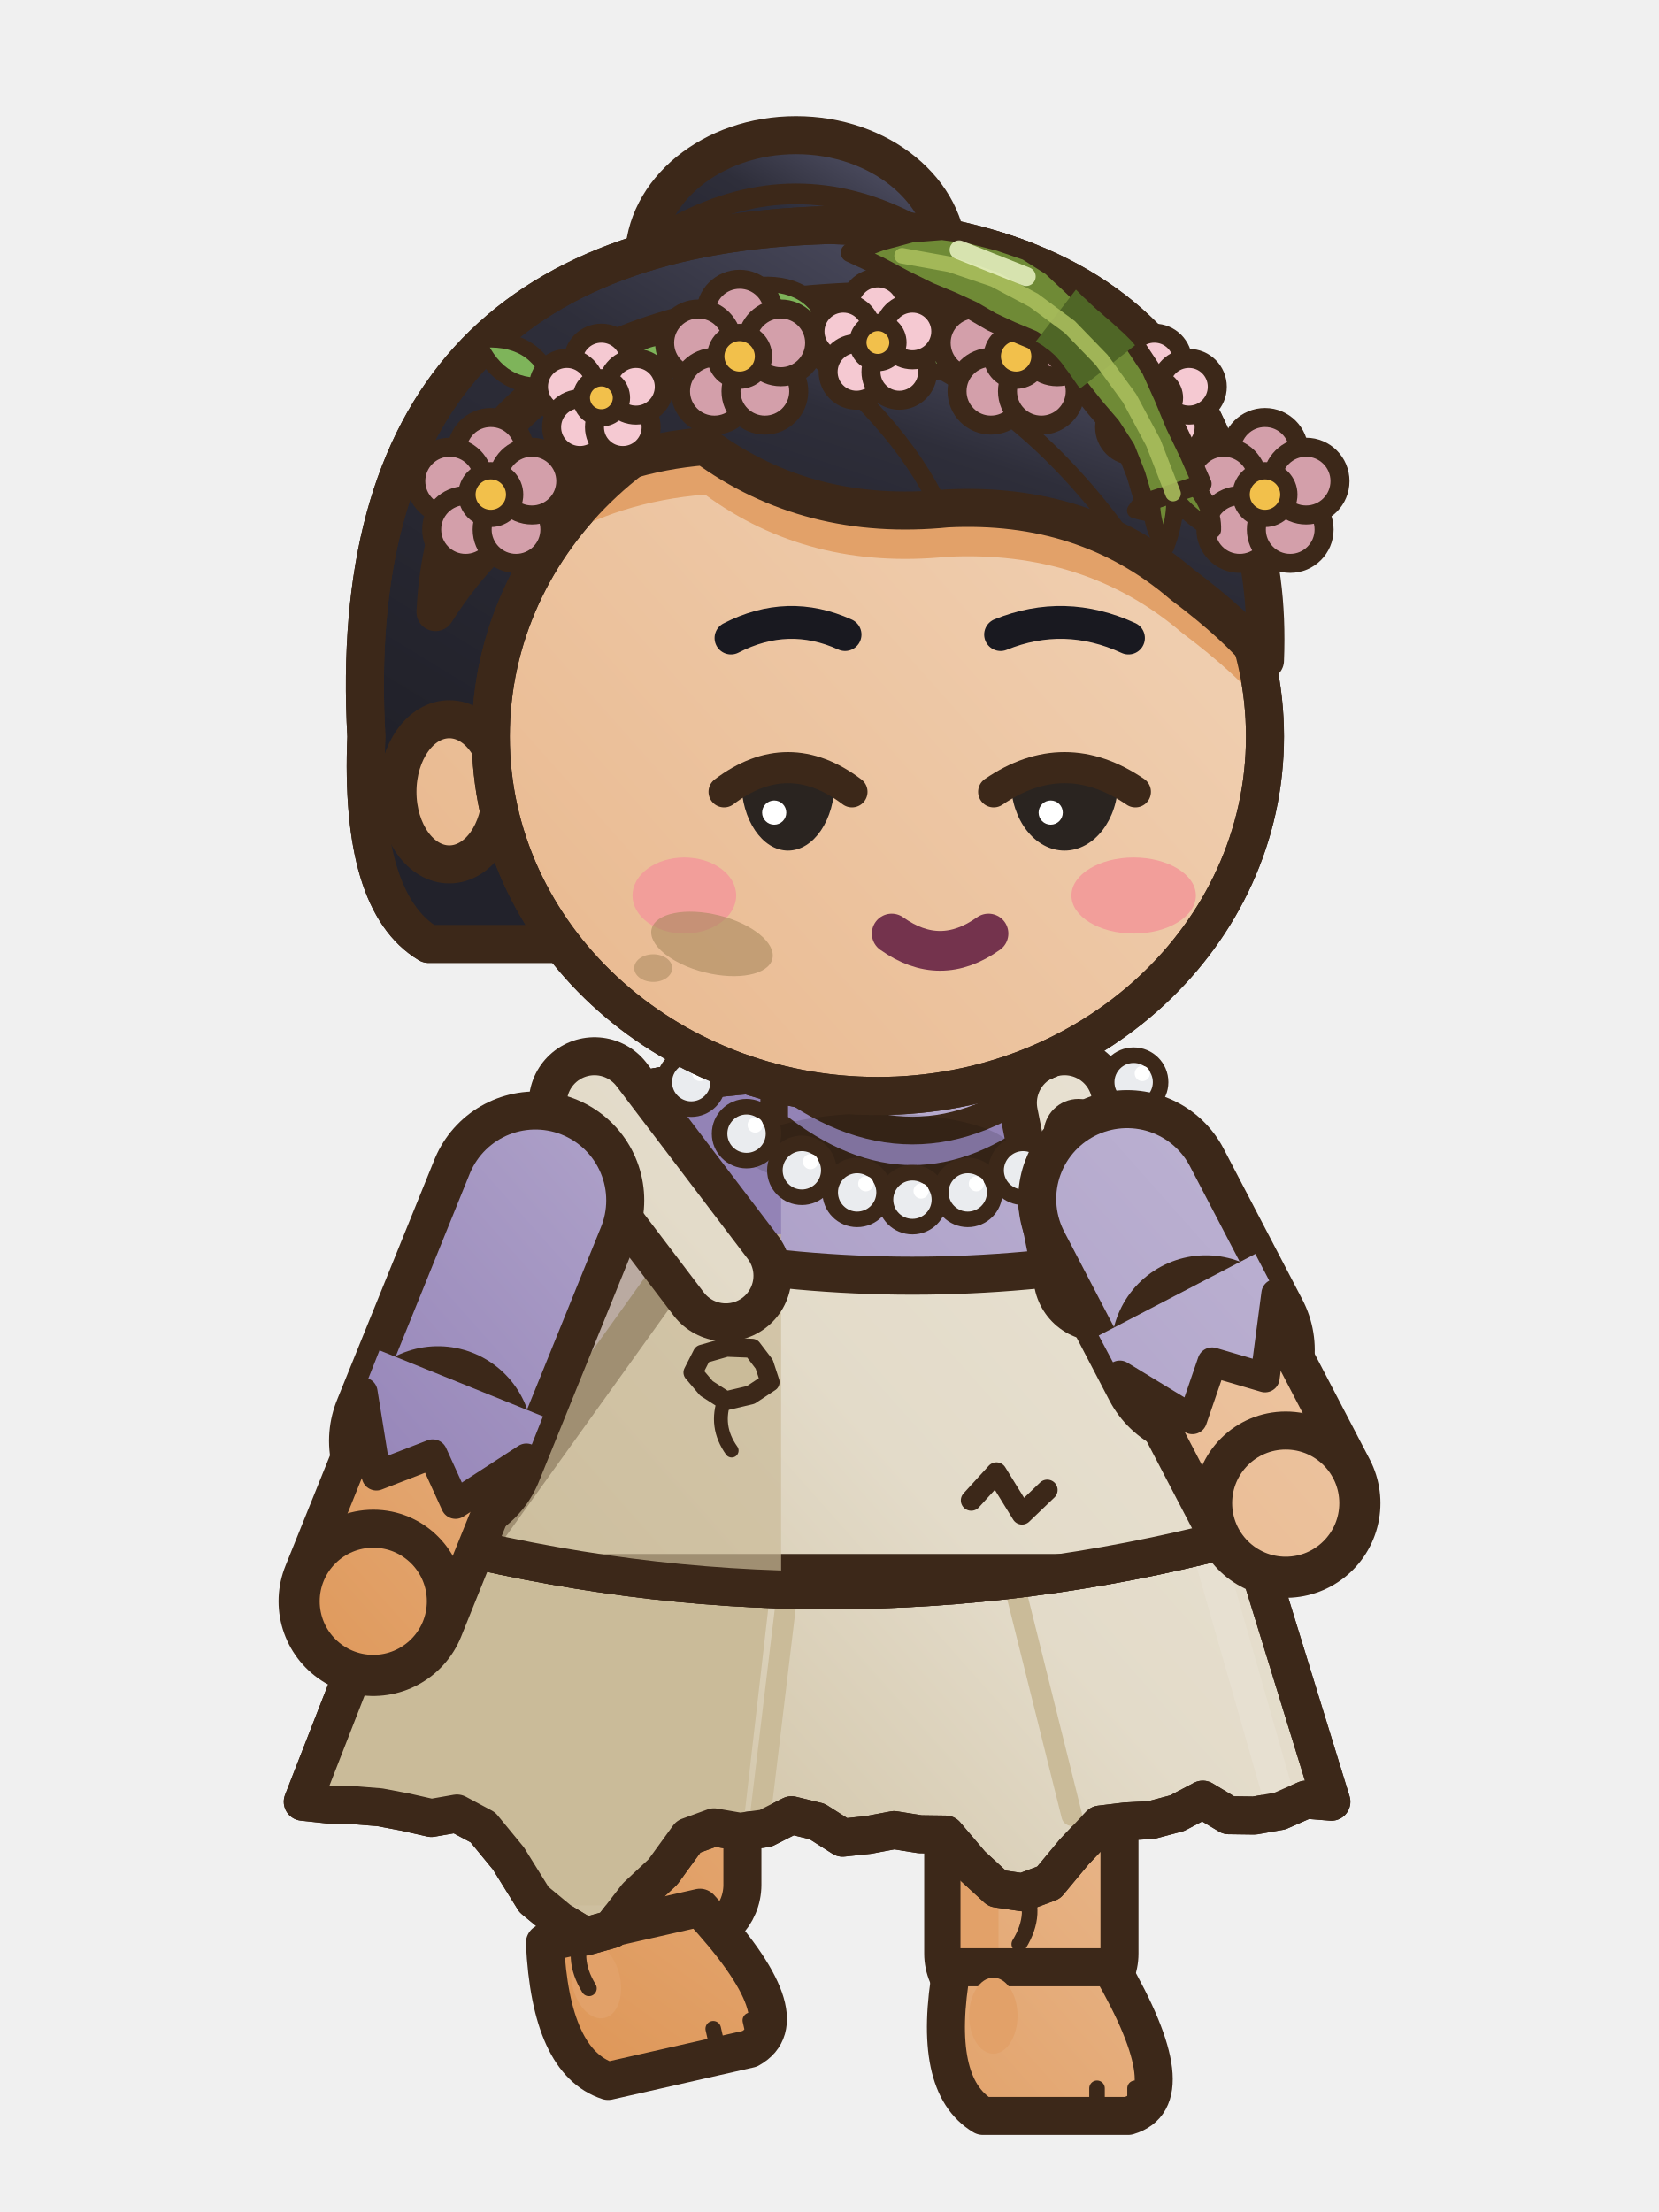
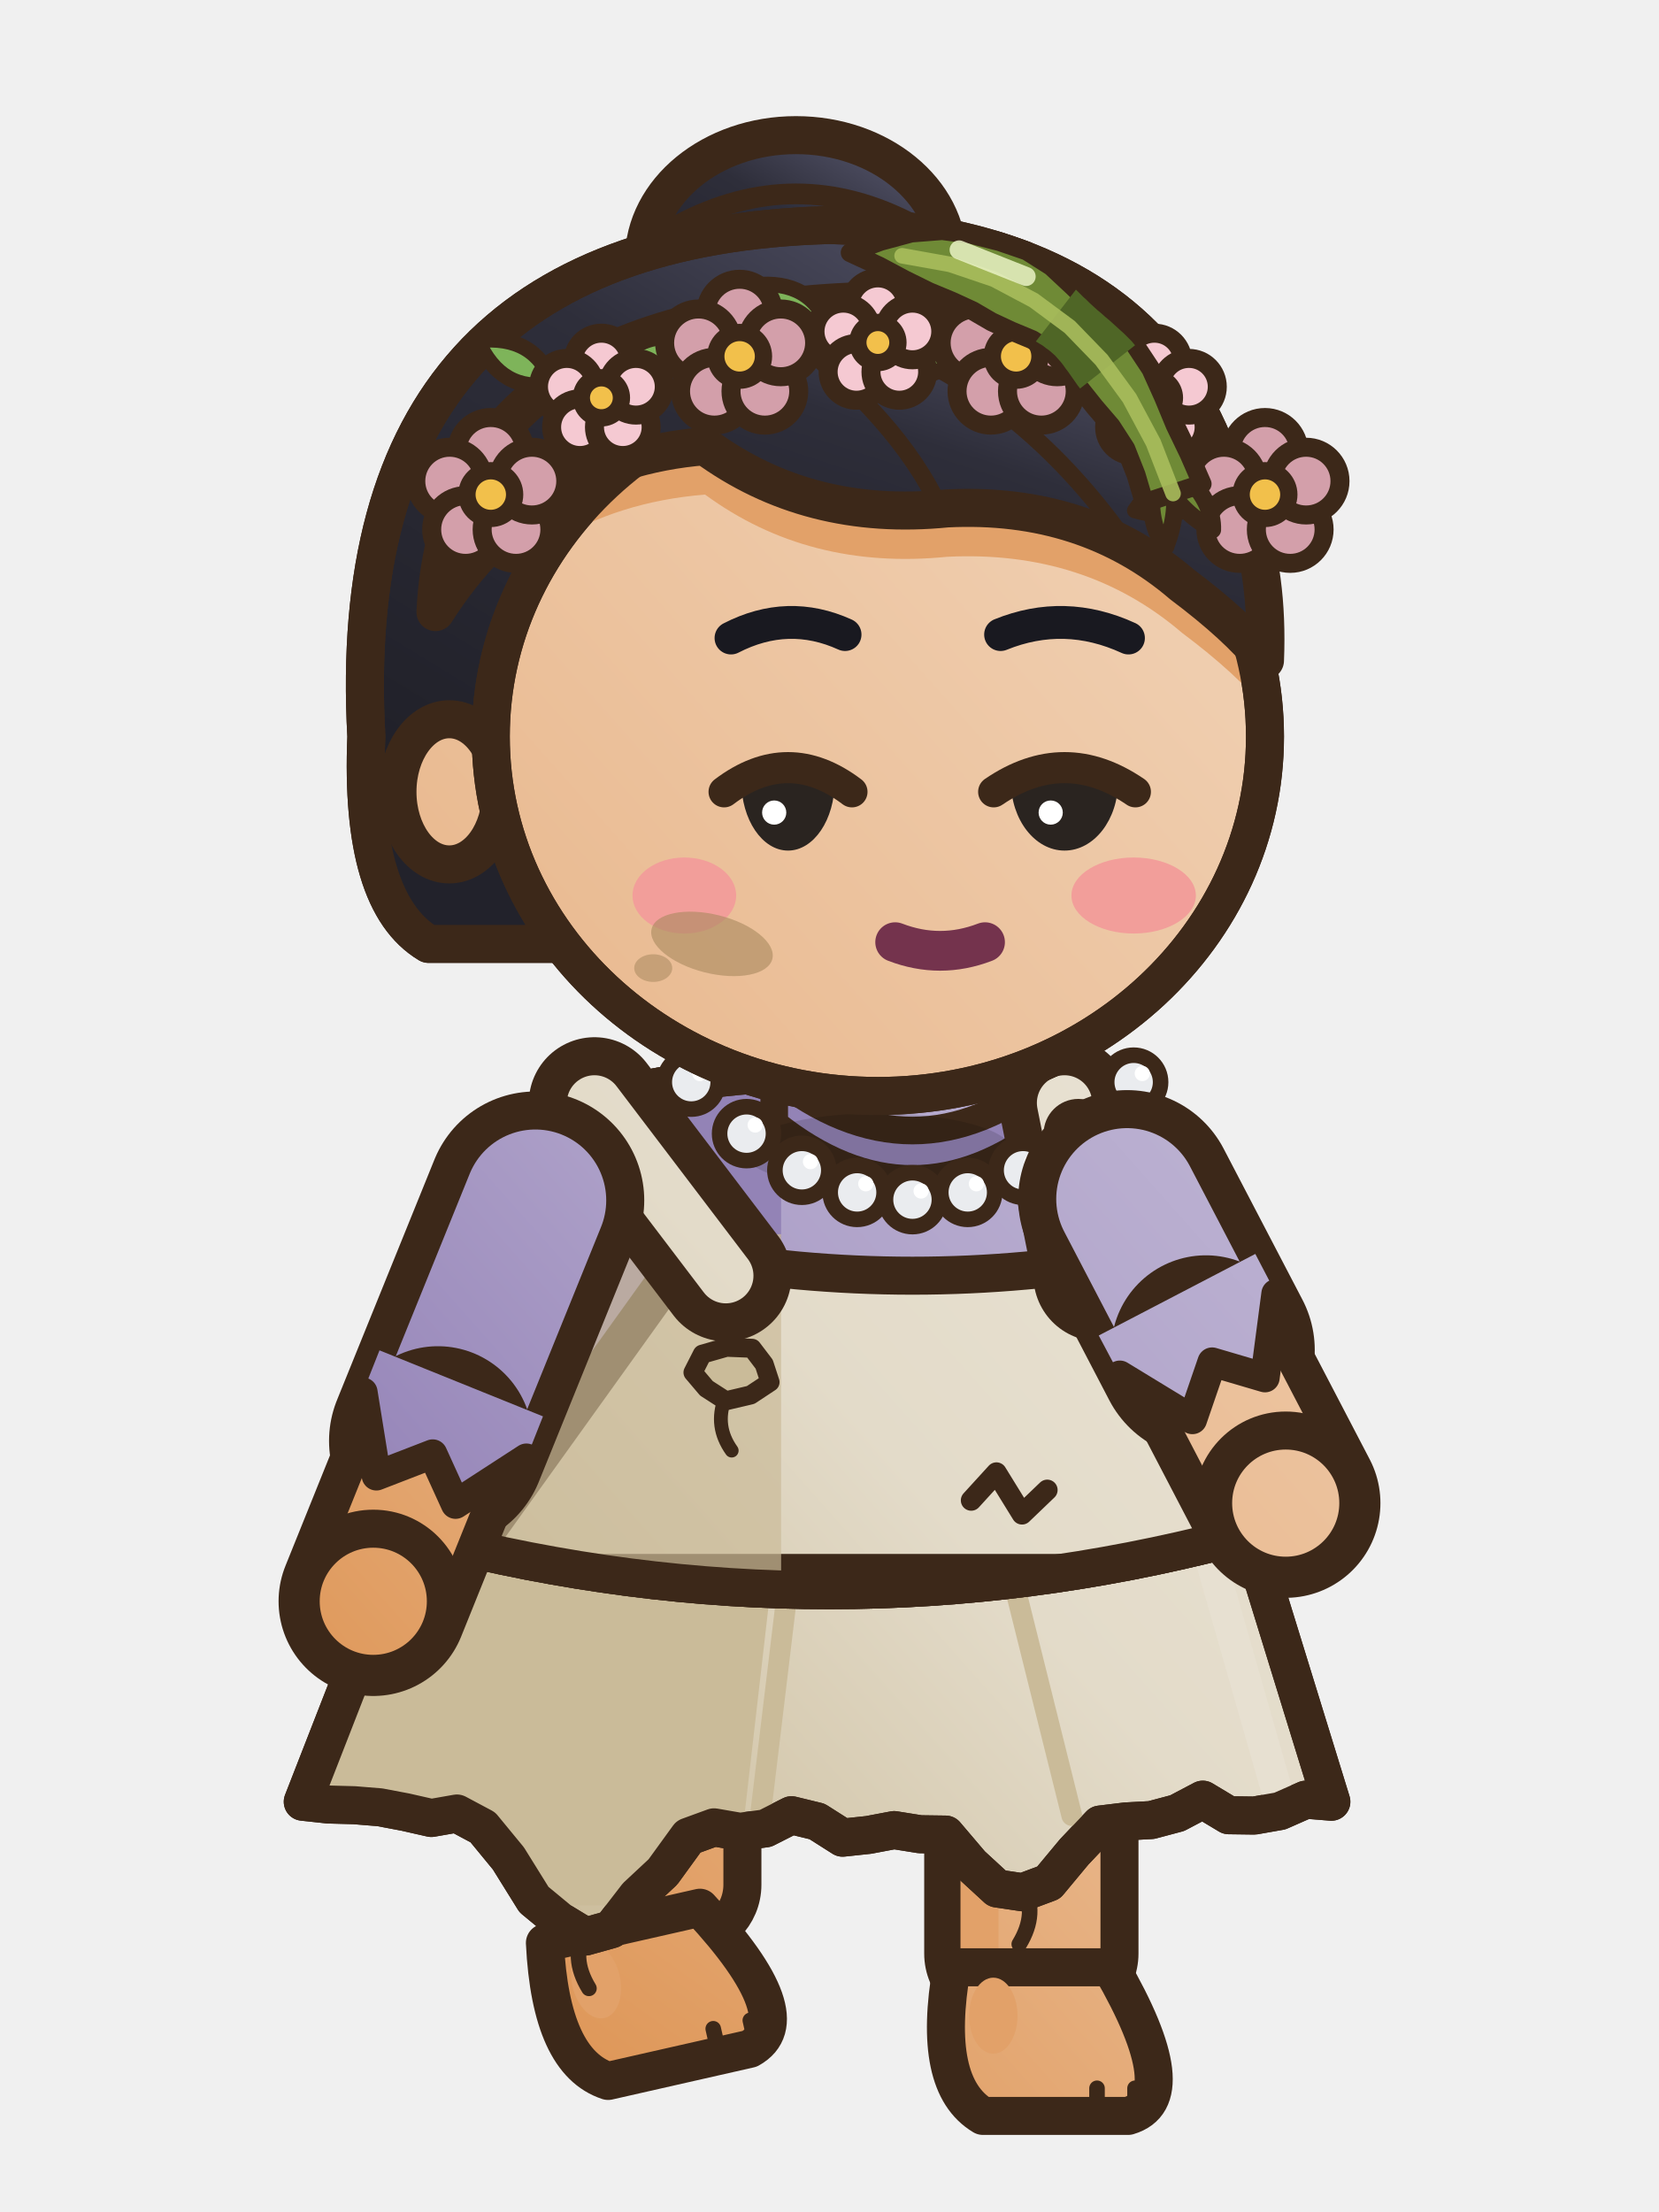
<svg xmlns="http://www.w3.org/2000/svg" width="48" height="64" viewBox="0 0 48 64">
  <g transform="translate(48 0) scale(-1 1)">
    <defs>
      <linearGradient id="a5nnsemarche7G0" x1="0" y1="0" x2="0.75" y2="1">
        <stop offset="0" stop-color="#EFCDAE" />
        <stop offset="0.45" stop-color="#E9B98F" />
        <stop offset="1" stop-color="#D9863D" />
      </linearGradient>
      <linearGradient id="a5nnsemarche7G0t" gradientUnits="userSpaceOnUse" x1="6" y1="28" x2="42" y2="60">
        <stop offset="0" stop-color="#EFCDAE" />
        <stop offset="0.45" stop-color="#E9B98F" />
        <stop offset="1" stop-color="#D9863D" />
      </linearGradient>
      <linearGradient id="a5nnsemarche7G1" x1="0" y1="0" x2="0.75" y2="1">
        <stop offset="0" stop-color="#606079" />
        <stop offset="0.45" stop-color="#2E2E3A" />
        <stop offset="1" stop-color="#1F1F27" />
      </linearGradient>
      <linearGradient id="a5nnsemarche7G1t" gradientUnits="userSpaceOnUse" x1="4" y1="2" x2="42" y2="60">
        <stop offset="0" stop-color="#606079" />
        <stop offset="0.45" stop-color="#2E2E3A" />
        <stop offset="1" stop-color="#1F1F27" />
      </linearGradient>
      <linearGradient id="a5nnsemarche7G2" x1="0" y1="0" x2="0.75" y2="1">
        <stop offset="0" stop-color="#C4BBD7" />
        <stop offset="0.45" stop-color="#ADA0C8" />
        <stop offset="1" stop-color="#7A65A6" />
      </linearGradient>
      <linearGradient id="a5nnsemarche7G2t" gradientUnits="userSpaceOnUse" x1="6" y1="28" x2="42" y2="60">
        <stop offset="0" stop-color="#C4BBD7" />
        <stop offset="0.45" stop-color="#ADA0C8" />
        <stop offset="1" stop-color="#7A65A6" />
      </linearGradient>
      <linearGradient id="a5nnsemarche7G3" x1="0" y1="0" x2="0.75" y2="1">
        <stop offset="0" stop-color="#EBE5D8" />
        <stop offset="0.45" stop-color="#E3DBC9" />
        <stop offset="1" stop-color="#BDAA80" />
      </linearGradient>
      <linearGradient id="a5nnsemarche7G3t" gradientUnits="userSpaceOnUse" x1="6" y1="28" x2="42" y2="60">
        <stop offset="0" stop-color="#EBE5D8" />
        <stop offset="0.45" stop-color="#E3DBC9" />
        <stop offset="1" stop-color="#BDAA80" />
      </linearGradient>
      <linearGradient id="a5nnsemarche7G4" x1="0" y1="0" x2="0.75" y2="1">
        <stop offset="0" stop-color="#AD6A3E" />
        <stop offset="0.45" stop-color="#5E3A22" />
        <stop offset="1" stop-color="#462B19" />
      </linearGradient>
      <linearGradient id="a5nnsemarche7G4t" gradientUnits="userSpaceOnUse" x1="4" y1="2" x2="42" y2="60">
        <stop offset="0" stop-color="#AD6A3E" />
        <stop offset="0.45" stop-color="#5E3A22" />
        <stop offset="1" stop-color="#462B19" />
      </linearGradient>
      <linearGradient id="a5nnsemarche7G5" x1="0" y1="0" x2="0.75" y2="1">
        <stop offset="0" stop-color="#A08D84" />
        <stop offset="0.45" stop-color="#75635A" />
        <stop offset="1" stop-color="#574943" />
      </linearGradient>
      <linearGradient id="a5nnsemarche7G5t" gradientUnits="userSpaceOnUse" x1="4" y1="2" x2="42" y2="60">
        <stop offset="0" stop-color="#A08D84" />
        <stop offset="0.45" stop-color="#75635A" />
        <stop offset="1" stop-color="#574943" />
      </linearGradient>
      <linearGradient id="a5nnsemarche7G6" x1="0" y1="0" x2="0.75" y2="1">
        <stop offset="0" stop-color="#EEA9B8" />
        <stop offset="0.45" stop-color="#E8879C" />
        <stop offset="1" stop-color="#D9375A" />
      </linearGradient>
      <linearGradient id="a5nnsemarche7G6t" gradientUnits="userSpaceOnUse" x1="4" y1="2" x2="42" y2="60">
        <stop offset="0" stop-color="#EEA9B8" />
        <stop offset="0.45" stop-color="#E8879C" />
        <stop offset="1" stop-color="#D9375A" />
      </linearGradient>
      <linearGradient id="a5nnsemarche7G7" x1="0" y1="0" x2="0.75" y2="1">
        <stop offset="0" stop-color="#D8DCE1" />
        <stop offset="0.45" stop-color="#C9CED6" />
        <stop offset="1" stop-color="#8C96A7" />
      </linearGradient>
      <linearGradient id="a5nnsemarche7G7t" gradientUnits="userSpaceOnUse" x1="4" y1="2" x2="42" y2="60">
        <stop offset="0" stop-color="#D8DCE1" />
        <stop offset="0.45" stop-color="#C9CED6" />
        <stop offset="1" stop-color="#8C96A7" />
      </linearGradient>
    </defs>
    <g transform="translate(0 -0.29)">
      <g transform="translate(-0.58 0)" />
      <rect x="26.52" y="44.5" width="5.1" height="11.92" rx="1.6" fill="url(#a5nnsemarche7G0t)" stroke="#3C2819" stroke-width="1.1" stroke-linejoin="round" stroke-linecap="round" />
      <rect x="30.02" y="45.1" width="1.1" height="10.32" rx="0.5" fill="#E2A169" />
      <g transform="rotate(12.78 26.07 59.72)">
        <path d="M26.77,55.22 L31.37,55.22 Q31.97,58.62 30.47,59.52 L26.27,59.52 Q24.57,59.02 26.77,55.22 Z" fill="url(#a5nnsemarche7G0t)" stroke="#3C2819" stroke-width="1.1" stroke-linejoin="round" stroke-linecap="round" />
        <ellipse cx="30.17" cy="56.62" rx="0.7" ry="1.1" fill="#E2A169" stroke="none" />
        <line x1="26.07" y1="58.72" x2="26.07" y2="59.32" stroke="#3C2819" stroke-width="0.45" stroke-linecap="round" />
        <line x1="27.17" y1="58.72" x2="27.17" y2="59.32" stroke="#3C2819" stroke-width="0.45" stroke-linecap="round" />
      </g>
      <rect x="15.61" y="44.5" width="5.1" height="13.91" rx="1.6" fill="url(#a5nnsemarche7G0t)" stroke="#3C2819" stroke-width="1.1" stroke-linejoin="round" stroke-linecap="round" />
      <rect x="19.11" y="45.1" width="1.1" height="12.31" rx="0.5" fill="#E2A169" />
      <path d="M15.86,57.21 L20.46,57.21 Q21.06,60.61 19.56,61.51 L15.36,61.51 Q13.66,61.01 15.86,57.21 Z" fill="url(#a5nnsemarche7G0t)" stroke="#3C2819" stroke-width="1.1" stroke-linejoin="round" stroke-linecap="round" />
      <ellipse cx="19.26" cy="58.61" rx="0.7" ry="1.1" fill="#E2A169" stroke="none" />
      <line x1="15.16" y1="60.71" x2="15.16" y2="61.31" stroke="#3C2819" stroke-width="0.45" stroke-linecap="round" />
      <line x1="16.26" y1="60.71" x2="16.26" y2="61.31" stroke="#3C2819" stroke-width="0.45" stroke-linecap="round" />
      <path d="M12.2,43.6 L35.8,43.6 L39.24,52.42 L38.5,52.5 L37.75,52.52 L37.01,52.58 L36.27,52.72 L35.52,52.89 L34.78,52.76 L34.03,53.16 L33.29,54.06 L32.55,55.25 L31.8,55.87 L31.06,56.32 L30.31,56.11 L29.57,55.15 L28.82,54.45 L28.08,53.43 L27.34,53.16 L26.59,53.29 L25.85,53.19 L25.1,52.81 L24.36,52.99 L23.62,53.46 L22.87,53.38 L22.13,53.24 L21.38,53.36 L20.64,53.37 L19.9,54.24 L19.15,54.93 L18.41,55.04 L17.66,54.76 L16.92,53.87 L16.17,53.08 L15.43,52.99 L14.69,52.95 L13.94,52.75 L13.2,52.36 L12.45,52.81 L11.71,52.82 L10.97,52.69 L10.22,52.36 L9.48,52.42 Z" fill="url(#a5nnsemarche7G3t)" stroke="#3C2819" stroke-width="1.1" stroke-linejoin="round" stroke-linecap="round" />
      <clipPath id="a5nnsemarche7sk">
        <path d="M12.2,43.6 L35.8,43.6 L39.24,52.42 L38.5,52.5 L37.75,52.52 L37.01,52.58 L36.27,52.72 L35.52,52.89 L34.78,52.76 L34.03,53.16 L33.29,54.06 L32.55,55.25 L31.8,55.87 L31.06,56.32 L30.31,56.11 L29.57,55.15 L28.82,54.45 L28.08,53.43 L27.34,53.16 L26.59,53.29 L25.85,53.19 L25.1,52.81 L24.36,52.99 L23.62,53.46 L22.87,53.38 L22.13,53.24 L21.38,53.36 L20.64,53.37 L19.9,54.24 L19.15,54.93 L18.41,55.04 L17.66,54.76 L16.92,53.87 L16.17,53.08 L15.43,52.99 L14.69,52.95 L13.94,52.75 L13.2,52.36 L12.45,52.81 L11.71,52.82 L10.97,52.69 L10.22,52.36 L9.48,52.42 Z" />
      </clipPath>
      <g clip-path="url(#a5nnsemarche7sk)">
        <path d="M25.4,43.6 L48,43.6 L48,55.42 L26.76,55.42 Z" fill="#CABB99" />
        <line x1="18.69" y1="46" x2="16.99" y2="52.82" stroke="#CABB99" stroke-width="0.6" stroke-linecap="round" />
        <line x1="25.18" y1="46" x2="26" y2="52.82" stroke="#CABB99" stroke-width="0.6" stroke-linecap="round" />
        <line x1="13.2" y1="44.6" x2="11.08" y2="52.02" stroke="#E7E0D1" stroke-width="0.9" stroke-linecap="round" />
      </g>
      <path d="M12.2,43.6 L35.8,43.6 L39.24,52.42 L38.5,52.5 L37.75,52.52 L37.01,52.58 L36.27,52.72 L35.52,52.89 L34.78,52.76 L34.03,53.16 L33.29,54.06 L32.55,55.25 L31.8,55.87 L31.06,56.32 L30.31,56.11 L29.57,55.15 L28.82,54.45 L28.08,53.43 L27.34,53.16 L26.59,53.29 L25.85,53.19 L25.1,52.81 L24.36,52.99 L23.62,53.46 L22.87,53.38 L22.13,53.24 L21.38,53.36 L20.64,53.37 L19.9,54.24 L19.15,54.93 L18.41,55.04 L17.66,54.76 L16.92,53.87 L16.17,53.08 L15.43,52.99 L14.69,52.95 L13.94,52.75 L13.2,52.36 L12.45,52.81 L11.71,52.82 L10.97,52.69 L10.22,52.36 L9.48,52.42 Z" fill="none" stroke="#3C2819" stroke-width="1.1" stroke-linejoin="round" stroke-linecap="round" />
      <path d="M31.06,56.12 q0.45,0.8 -0.1,1.7" fill="none" stroke="#3C2819" stroke-width=".45" stroke-linecap="round" />
      <path d="M18.41,54.84 q-0.45,0.8 0.1,1.7" fill="none" stroke="#3C2819" stroke-width=".45" stroke-linecap="round" />
      <path d="M15.4,32.6 Q24,30 32.6,32.6 Q35.9,38.7 35.6,44.8 Q24,47.8 12.4,44.8 Q12.1,38.7 15.4,32.6 Z" fill="url(#a5nnsemarche7G2t)" stroke="#3C2819" stroke-width="1.1" stroke-linejoin="round" stroke-linecap="round" />
      <clipPath id="a5nnsemarche7t">
        <path d="M15.4,32.6 Q24,30 32.6,32.6 Q35.9,38.7 35.6,44.8 Q24,47.8 12.4,44.8 Q12.1,38.7 15.4,32.6 Z" />
      </clipPath>
      <g clip-path="url(#a5nnsemarche7t)">
        <rect x="25.4" y="30" width="14" height="22" fill="#9383B6" />
        <path d="M8,44.2 Q24,47.2 40,44.2 L40,52 L8,52 Z" fill="#9383B6" />
        <rect x="15.5" y="34" width="1.3" height="10" rx="0.6" fill="#BEB5D3" />
        <rect x="6" y="42.8" width="36" height="2" fill="#9383B6" />
        <line x1="17" y1="43" x2="17" y2="44.8" stroke="#725CA0" stroke-width="0.4" stroke-linecap="round" />
        <line x1="20" y1="43" x2="20" y2="44.8" stroke="#725CA0" stroke-width="0.4" stroke-linecap="round" />
        <line x1="23" y1="43" x2="23" y2="44.8" stroke="#725CA0" stroke-width="0.4" stroke-linecap="round" />
        <line x1="26" y1="43" x2="26" y2="44.8" stroke="#725CA0" stroke-width="0.4" stroke-linecap="round" />
        <line x1="29" y1="43" x2="29" y2="44.8" stroke="#725CA0" stroke-width="0.4" stroke-linecap="round" />
        <line x1="32" y1="43" x2="32" y2="44.8" stroke="#725CA0" stroke-width="0.4" stroke-linecap="round" />
      </g>
      <path d="M15.4,32.6 Q24,30 32.6,32.6 Q35.9,38.7 35.6,44.8 Q24,47.8 12.4,44.8 Q12.1,38.7 15.4,32.6 Z" fill="none" stroke="#3C2819" stroke-width="1.1" stroke-linejoin="round" stroke-linecap="round" />
      <path d="M17.6,31.4 Q21.6,34.6 25.6,31.4 L25.6,32.8 Q21.6,36 17.6,32.8 Z" fill="#9383B6" stroke="#3C2819" stroke-width="0.8" stroke-linejoin="round" stroke-linecap="round" />
      <clipPath id="a5nnsemarche7rb">
        <path d="M15.4,32.6 Q24,30 32.6,32.6 Q35.9,38.7 35.6,44.8 Q24,47.8 12.4,44.8 Q12.1,38.7 15.4,32.6 Z" />
      </clipPath>
      <g clip-path="url(#a5nnsemarche7rb)">
        <path d="M15,36.6 Q21.6,37.8 28.2,36.6 L34.8,45.8 L8.4,45.8 Z" fill="url(#a5nnsemarche7G3t)" stroke="#3C2819" stroke-width="1.1" stroke-linejoin="round" stroke-linecap="round" />
        <rect x="25.4" y="36" width="14" height="12" fill="#CABB99" opacity="0.7" />
      </g>
      <path d="M15.4,32.6 Q24,30 32.6,32.6 Q35.9,38.7 35.6,44.8 Q24,47.8 12.4,44.8 Q12.1,38.7 15.4,32.6 Z" fill="none" stroke="#3C2819" stroke-width="1.1" stroke-linejoin="round" stroke-linecap="round" />
      <line x1="16.2" y1="37.2" x2="17.2" y2="32.2" stroke="#3C2819" stroke-width="3.8" stroke-linecap="round" />
      <line x1="16.2" y1="37.2" x2="17.2" y2="32.2" stroke="url(#a5nnsemarche7G3t)" stroke-width="1.6" stroke-linecap="round" />
      <line x1="27" y1="37.2" x2="30.8" y2="32.2" stroke="#3C2819" stroke-width="3.8" stroke-linecap="round" />
      <line x1="27" y1="37.2" x2="30.8" y2="32.2" stroke="url(#a5nnsemarche7G3t)" stroke-width="1.6" stroke-linecap="round" />
      <path d="M27.95,40 L27.56,40.46 L27,40.82 L26.28,40.65 L25.72,40.28 L25.89,39.76 L26.24,39.3 L26.98,39.27 L27.68,39.47 Z" fill="#CABB99" stroke="#3C2819" stroke-width="0.55" stroke-linejoin="round" />
      <path d="M27.03,40.76 q0.3,0.8 -0.2,1.5" fill="none" stroke="#3C2819" stroke-width="0.4" stroke-linecap="round" />
      <path d="M17.7,43.4 L18.43,44.1 L19.17,42.9 L19.9,43.7" fill="none" stroke="#3C2819" stroke-width="0.6" stroke-linecap="round" stroke-linejoin="round" />
      <ellipse cx="22.6" cy="33.6" rx="3.89" ry="1.1" fill="rgba(0,0,0,.13)" stroke="none" />
      <path d="M32.51,35.02 L35.33,41.98" fill="none" stroke="#3C2819" stroke-width="6.3" stroke-linecap="round" stroke-linejoin="round" />
      <path d="M32.51,35.02 L35.33,41.98" fill="none" stroke="url(#a5nnsemarche7G2t)" stroke-width="4.1" stroke-linecap="round" stroke-linejoin="round" />
      <path d="M35.33,41.98 L37.2,46.62" fill="none" stroke="#3C2819" stroke-width="5.48" stroke-linecap="round" stroke-linejoin="round" />
      <path d="M35.33,41.98 L37.2,46.62" fill="none" stroke="url(#a5nnsemarche7G0t)" stroke-width="3.28" stroke-linecap="round" stroke-linejoin="round" />
      <path d="M32.29,41.27 L32.77,42.48 L34.82,43.81 L35.48,42.36 L37.11,42.99 L37.5,40.57 L37.02,39.36 Z" fill="url(#a5nnsemarche7G2t)" />
      <path d="M32.77,42.48 L34.82,43.81 L35.48,42.36 L37.11,42.99 L37.5,40.57" fill="none" stroke="#3C2819" stroke-width="0.85" stroke-linecap="round" stroke-linejoin="round" />
      <ellipse cx="37.2" cy="46.62" rx="2.1" ry="2.1" fill="url(#a5nnsemarche7G0t)" stroke="#3C2819" stroke-width="1.1" stroke-linejoin="round" stroke-linecap="round" />
      <ellipse cx="15.2" cy="31.6" rx="0.78" ry="0.78" fill="#EAECEF" stroke="#3C2819" stroke-width="0.45" stroke-linejoin="round" stroke-linecap="round" />
      <ellipse cx="14.95" cy="31.35" rx="0.22" ry="0.22" fill="#FFFFFF" stroke="none" />
      <ellipse cx="16.8" cy="33.09" rx="0.78" ry="0.78" fill="#EAECEF" stroke="#3C2819" stroke-width="0.45" stroke-linejoin="round" stroke-linecap="round" />
      <ellipse cx="16.55" cy="32.84" rx="0.22" ry="0.22" fill="#FFFFFF" stroke="none" />
      <ellipse cx="18.4" cy="34.15" rx="0.78" ry="0.78" fill="#EAECEF" stroke="#3C2819" stroke-width="0.45" stroke-linejoin="round" stroke-linecap="round" />
      <ellipse cx="18.15" cy="33.9" rx="0.22" ry="0.22" fill="#FFFFFF" stroke="none" />
      <ellipse cx="20" cy="34.79" rx="0.78" ry="0.78" fill="#EAECEF" stroke="#3C2819" stroke-width="0.45" stroke-linejoin="round" stroke-linecap="round" />
      <ellipse cx="19.75" cy="34.54" rx="0.22" ry="0.22" fill="#FFFFFF" stroke="none" />
      <ellipse cx="21.6" cy="35" rx="0.78" ry="0.78" fill="#EAECEF" stroke="#3C2819" stroke-width="0.45" stroke-linejoin="round" stroke-linecap="round" />
      <ellipse cx="21.35" cy="34.75" rx="0.22" ry="0.22" fill="#FFFFFF" stroke="none" />
      <ellipse cx="23.2" cy="34.79" rx="0.78" ry="0.78" fill="#EAECEF" stroke="#3C2819" stroke-width="0.45" stroke-linejoin="round" stroke-linecap="round" />
      <ellipse cx="22.95" cy="34.54" rx="0.22" ry="0.22" fill="#FFFFFF" stroke="none" />
      <ellipse cx="24.8" cy="34.15" rx="0.78" ry="0.78" fill="#EAECEF" stroke="#3C2819" stroke-width="0.45" stroke-linejoin="round" stroke-linecap="round" />
      <ellipse cx="24.55" cy="33.9" rx="0.22" ry="0.22" fill="#FFFFFF" stroke="none" />
      <ellipse cx="26.4" cy="33.09" rx="0.78" ry="0.78" fill="#EAECEF" stroke="#3C2819" stroke-width="0.45" stroke-linejoin="round" stroke-linecap="round" />
      <ellipse cx="26.15" cy="32.84" rx="0.22" ry="0.22" fill="#FFFFFF" stroke="none" />
      <ellipse cx="28" cy="31.6" rx="0.78" ry="0.78" fill="#EAECEF" stroke="#3C2819" stroke-width="0.45" stroke-linejoin="round" stroke-linecap="round" />
      <ellipse cx="27.75" cy="31.35" rx="0.22" ry="0.22" fill="#FFFFFF" stroke="none" />
      <path d="M15.39,34.98 L13.11,39.35" fill="none" stroke="#3C2819" stroke-width="6.3" stroke-linecap="round" stroke-linejoin="round" />
      <path d="M15.39,34.98 L13.11,39.35" fill="none" stroke="url(#a5nnsemarche7G2t)" stroke-width="4.1" stroke-linecap="round" stroke-linejoin="round" />
      <path d="M13.11,39.35 L10.8,43.78" fill="none" stroke="#3C2819" stroke-width="5.48" stroke-linecap="round" stroke-linejoin="round" />
      <path d="M13.11,39.35 L10.8,43.78" fill="none" stroke="url(#a5nnsemarche7G0t)" stroke-width="3.28" stroke-linecap="round" stroke-linejoin="round" />
      <path d="M11.68,36.57 L11.08,37.72 L11.4,40.15 L12.93,39.7 L13.5,41.36 L15.6,40.08 L16.21,38.93 Z" fill="url(#a5nnsemarche7G2t)" />
      <path d="M11.08,37.72 L11.4,40.15 L12.93,39.7 L13.5,41.36 L15.6,40.08" fill="none" stroke="#3C2819" stroke-width="0.85" stroke-linecap="round" stroke-linejoin="round" />
      <ellipse cx="10.8" cy="43.78" rx="2.1" ry="2.1" fill="url(#a5nnsemarche7G0t)" stroke="#3C2819" stroke-width="1.1" stroke-linejoin="round" stroke-linecap="round" />
      <g transform="translate(-0.43 0)">
        <ellipse cx="25.4" cy="7.8" rx="4.4" ry="3.6" fill="url(#a5nnsemarche7G1)" stroke="#3C2819" stroke-width="1.1" stroke-linejoin="round" stroke-linecap="round" />
        <path d="M22,6.8 Q25.4,5 28.8,6.8" fill="none" stroke="#3C2819" stroke-width="0.6" stroke-linejoin="round" stroke-linecap="round" />
      </g>
      <path d="M12,21.6 Q10.6,7.2 24,6.8 Q38.2,7.2 37.4,21.6 Q37.6,26.4 35.6,27.6 L14,27.6 Q12.2,26.4 12,21.6 Z" fill="url(#a5nnsemarche7G1)" stroke="#3C2819" stroke-width="1.1" stroke-linejoin="round" stroke-linecap="round" />
      <clipPath id="a5nnsemarche7h">
        <path d="M12,21.6 Q10.6,7.2 24,6.8 Q38.2,7.2 37.4,21.6 Q37.6,26.4 35.6,27.6 L14,27.6 Q12.2,26.4 12,21.6 Z" />
      </clipPath>
      <g clip-path="url(#a5nnsemarche7h)">
        <rect x="8" y="24.6" width="32" height="10" fill="#22222B" />
      </g>
      <path d="M12,21.6 Q10.6,7.2 24,6.8 Q38.2,7.2 37.4,21.6 Q37.6,26.4 35.6,27.6 L14,27.6 Q12.2,26.4 12,21.6 Z" fill="none" stroke="#3C2819" stroke-width="1.1" stroke-linejoin="round" stroke-linecap="round" />
      <ellipse cx="35" cy="23.2" rx="1.5" ry="2.1" fill="url(#a5nnsemarche7G0t)" stroke="#3C2819" stroke-width="1.1" stroke-linejoin="round" stroke-linecap="round" />
      <path d="M11.4,21.6 a11.2,10.4 0 1,0 22.4,0 a11.2,10.4 0 1,0 -22.4,0 Z" fill="url(#a5nnsemarche7G0t)" stroke="#3C2819" stroke-width="1.1" stroke-linejoin="round" stroke-linecap="round" />
      <clipPath id="a5nnsemarche7f">
        <path d="M11.4,21.6 a11.2,10.4 0 1,0 22.4,0 a11.2,10.4 0 1,0 -22.4,0 Z" />
      </clipPath>
      <g clip-path="url(#a5nnsemarche7f)">
        <path d="M11.4,19.4 Q11,9.6 23,9 Q35,9.4 35.4,18 Q32.6,13.6 27.6,13.2 Q24.6,15.4 20.6,15 Q16.6,14.8 13.8,17.2 Q12.2,18.4 11.4,19.4 Z" fill="#E2A169" transform="translate(0 1.4)" />
        <ellipse cx="15.2" cy="26.2" rx="1.8" ry="1.1" fill="#F29E9A" stroke="none" />
        <ellipse cx="28.2" cy="26.2" rx="1.5" ry="1.1" fill="#F29E9A" stroke="none" />
      </g>
      <path d="M11.4,21.6 a11.2,10.4 0 1,0 22.4,0 a11.2,10.4 0 1,0 -22.4,0 Z" fill="none" stroke="#3C2819" stroke-width="1.1" stroke-linejoin="round" stroke-linecap="round" />
      <path d="M11.4,19.4 Q11,9.6 23,9 Q35,9.4 35.4,18 Q32.6,13.6 27.6,13.2 Q24.6,15.4 20.6,15 Q16.6,14.8 13.8,17.2 Q12.2,18.4 11.4,19.4 Z" fill="url(#a5nnsemarche7G1)" stroke="#3C2819" stroke-width="1.1" stroke-linejoin="round" stroke-linecap="round" />
      <clipPath id="a5nnsemarche7sf">
        <path d="M11.4,19.4 Q11,9.6 23,9 Q35,9.4 35.4,18 Q32.6,13.6 27.6,13.2 Q24.6,15.4 20.6,15 Q16.6,14.8 13.8,17.2 Q12.2,18.4 11.4,19.4 Z" />
      </clipPath>
      <g clip-path="url(#a5nnsemarche7sf)">
        <path d="M23.6,9.8 Q18.4,11.4 15,16.6 M25.4,9.8 Q22,12.4 20.8,15 M27.2,10 Q31,11.6 33.4,16" fill="none" stroke="#3C2819" stroke-width="0.5" stroke-linejoin="round" stroke-linecap="round" />
      </g>
      <line x1="15.6" y1="11.4" x2="22.6" y2="9.6" stroke="#676782" stroke-width="1.3" stroke-linecap="round" />
      <path d="M15.35,18.75 Q17.2,17.9 19.05,18.65" fill="none" stroke="#191920" stroke-width="0.95" stroke-linecap="round" />
      <path d="M26.85,18.75 Q25.2,17.9 23.55,18.65" fill="none" stroke="#191920" stroke-width="0.95" stroke-linecap="round" />
      <path d="M15.65,22.9 Q17.2,22 18.75,22.9 A1.55 2 0 0 1 15.65,22.9 Z" fill="#2A2420" />
      <ellipse cx="17.6" cy="23.8" rx="0.35" ry="0.35" fill="#FFFFFF" stroke="none" />
      <path d="M15.15,23.2 Q17.2,21.8 19.25,23.2" fill="none" stroke="#3C2819" stroke-width="0.9" stroke-linejoin="round" stroke-linecap="round" />
      <path d="M23.85,22.9 Q25.2,22 26.55,22.9 A1.35 2 0 0 1 23.85,22.9 Z" fill="#2A2420" />
      <ellipse cx="25.6" cy="23.8" rx="0.35" ry="0.35" fill="#FFFFFF" stroke="none" />
      <path d="M23.35,23.2 Q25.2,21.8 27.05,23.2" fill="none" stroke="#3C2819" stroke-width="0.9" stroke-linejoin="round" stroke-linecap="round" />
-       <path d="M19.4,27.3 Q20.8,28.3 22.2,27.3" fill="none" stroke="#3C2819" stroke-width="0.9" stroke-linejoin="round" stroke-linecap="round" />
-       <path d="M19.4,27.3 Q20.8,28.3 22.2,27.3" fill="none" stroke="#74334D" stroke-width="1.15" stroke-linecap="round" />
+       <path d="M19.5,27.55 Q20.8,28.05 22.1,27.55" fill="none" stroke="#3C2819" stroke-width="0.9" stroke-linejoin="round" stroke-linecap="round" />
+       <path d="M19.5,27.55 Q20.8,28.05 22.1,27.55" fill="none" stroke="#74334D" stroke-width="1.15" stroke-linecap="round" />
      <path d="M11.4,14.6 Q22.6,8 33.8,14.6" fill="none" stroke="none" />
      <g transform="translate(12.8 14.2) rotate(20) scale(0.9)">
        <path d="M0,0 Q1.3,-1.1 2.8,0 Q1.3,1.1 0,0 Z" fill="#7EB45A" stroke="#3C2819" stroke-width="0.5" stroke-linejoin="round" stroke-linecap="round" />
      </g>
      <g transform="translate(16 11.4) rotate(-30) scale(0.9)">
        <path d="M0,0 Q1.3,-1.1 2.8,0 Q1.3,1.1 0,0 Z" fill="#7EB45A" stroke="#3C2819" stroke-width="0.5" stroke-linejoin="round" stroke-linecap="round" />
      </g>
      <g transform="translate(20 10.2) rotate(20) scale(0.9)">
        <path d="M0,0 Q1.3,-1.1 2.8,0 Q1.3,1.1 0,0 Z" fill="#7EB45A" stroke="#3C2819" stroke-width="0.5" stroke-linejoin="round" stroke-linecap="round" />
      </g>
      <g transform="translate(24 9.8) rotate(-30) scale(0.9)">
        <path d="M0,0 Q1.3,-1.1 2.8,0 Q1.3,1.1 0,0 Z" fill="#7EB45A" stroke="#3C2819" stroke-width="0.5" stroke-linejoin="round" stroke-linecap="round" />
      </g>
      <g transform="translate(28 10.2) rotate(20) scale(0.9)">
        <path d="M0,0 Q1.3,-1.1 2.8,0 Q1.3,1.1 0,0 Z" fill="#7EB45A" stroke="#3C2819" stroke-width="0.5" stroke-linejoin="round" stroke-linecap="round" />
      </g>
      <g transform="translate(32 11.4) rotate(-30) scale(0.9)">
        <path d="M0,0 Q1.3,-1.1 2.8,0 Q1.3,1.1 0,0 Z" fill="#7EB45A" stroke="#3C2819" stroke-width="0.5" stroke-linejoin="round" stroke-linecap="round" />
      </g>
      <ellipse cx="11.4" cy="13.35" rx="0.98" ry="0.98" fill="#D39FAA" stroke="#3C2819" stroke-width="0.55" stroke-linejoin="round" stroke-linecap="round" />
      <ellipse cx="12.59" cy="14.21" rx="0.98" ry="0.98" fill="#D39FAA" stroke="#3C2819" stroke-width="0.55" stroke-linejoin="round" stroke-linecap="round" />
      <ellipse cx="12.13" cy="15.61" rx="0.98" ry="0.98" fill="#D39FAA" stroke="#3C2819" stroke-width="0.55" stroke-linejoin="round" stroke-linecap="round" />
      <ellipse cx="10.67" cy="15.61" rx="0.98" ry="0.98" fill="#D39FAA" stroke="#3C2819" stroke-width="0.55" stroke-linejoin="round" stroke-linecap="round" />
      <ellipse cx="10.21" cy="14.21" rx="0.98" ry="0.98" fill="#D39FAA" stroke="#3C2819" stroke-width="0.55" stroke-linejoin="round" stroke-linecap="round" />
      <ellipse cx="11.4" cy="14.6" rx="0.69" ry="0.69" fill="#F2C04B" stroke="#3C2819" stroke-width="0.5" stroke-linejoin="round" stroke-linecap="round" />
      <ellipse cx="14.6" cy="10.75" rx="0.82" ry="0.82" fill="#F5C9D2" stroke="#3C2819" stroke-width="0.55" stroke-linejoin="round" stroke-linecap="round" />
      <ellipse cx="15.6" cy="11.48" rx="0.82" ry="0.82" fill="#F5C9D2" stroke="#3C2819" stroke-width="0.55" stroke-linejoin="round" stroke-linecap="round" />
      <ellipse cx="15.22" cy="12.65" rx="0.82" ry="0.82" fill="#F5C9D2" stroke="#3C2819" stroke-width="0.55" stroke-linejoin="round" stroke-linecap="round" />
      <ellipse cx="13.98" cy="12.65" rx="0.82" ry="0.82" fill="#F5C9D2" stroke="#3C2819" stroke-width="0.55" stroke-linejoin="round" stroke-linecap="round" />
      <ellipse cx="13.6" cy="11.48" rx="0.82" ry="0.82" fill="#F5C9D2" stroke="#3C2819" stroke-width="0.55" stroke-linejoin="round" stroke-linecap="round" />
      <ellipse cx="14.6" cy="11.8" rx="0.58" ry="0.58" fill="#F2C04B" stroke="#3C2819" stroke-width="0.5" stroke-linejoin="round" stroke-linecap="round" />
      <ellipse cx="18.6" cy="9.35" rx="0.98" ry="0.98" fill="#D39FAA" stroke="#3C2819" stroke-width="0.55" stroke-linejoin="round" stroke-linecap="round" />
      <ellipse cx="19.79" cy="10.21" rx="0.98" ry="0.98" fill="#D39FAA" stroke="#3C2819" stroke-width="0.55" stroke-linejoin="round" stroke-linecap="round" />
      <ellipse cx="19.33" cy="11.61" rx="0.98" ry="0.98" fill="#D39FAA" stroke="#3C2819" stroke-width="0.55" stroke-linejoin="round" stroke-linecap="round" />
      <ellipse cx="17.87" cy="11.61" rx="0.98" ry="0.98" fill="#D39FAA" stroke="#3C2819" stroke-width="0.55" stroke-linejoin="round" stroke-linecap="round" />
      <ellipse cx="17.41" cy="10.21" rx="0.98" ry="0.98" fill="#D39FAA" stroke="#3C2819" stroke-width="0.55" stroke-linejoin="round" stroke-linecap="round" />
      <ellipse cx="18.6" cy="10.6" rx="0.69" ry="0.69" fill="#F2C04B" stroke="#3C2819" stroke-width="0.5" stroke-linejoin="round" stroke-linecap="round" />
      <ellipse cx="22.6" cy="9.15" rx="0.82" ry="0.82" fill="#F5C9D2" stroke="#3C2819" stroke-width="0.55" stroke-linejoin="round" stroke-linecap="round" />
      <ellipse cx="23.6" cy="9.88" rx="0.82" ry="0.82" fill="#F5C9D2" stroke="#3C2819" stroke-width="0.55" stroke-linejoin="round" stroke-linecap="round" />
      <ellipse cx="23.22" cy="11.05" rx="0.82" ry="0.82" fill="#F5C9D2" stroke="#3C2819" stroke-width="0.55" stroke-linejoin="round" stroke-linecap="round" />
      <ellipse cx="21.98" cy="11.05" rx="0.82" ry="0.82" fill="#F5C9D2" stroke="#3C2819" stroke-width="0.55" stroke-linejoin="round" stroke-linecap="round" />
      <ellipse cx="21.6" cy="9.88" rx="0.82" ry="0.82" fill="#F5C9D2" stroke="#3C2819" stroke-width="0.55" stroke-linejoin="round" stroke-linecap="round" />
      <ellipse cx="22.6" cy="10.2" rx="0.58" ry="0.58" fill="#F2C04B" stroke="#3C2819" stroke-width="0.5" stroke-linejoin="round" stroke-linecap="round" />
      <ellipse cx="26.6" cy="9.35" rx="0.98" ry="0.98" fill="#D39FAA" stroke="#3C2819" stroke-width="0.55" stroke-linejoin="round" stroke-linecap="round" />
      <ellipse cx="27.79" cy="10.21" rx="0.98" ry="0.98" fill="#D39FAA" stroke="#3C2819" stroke-width="0.55" stroke-linejoin="round" stroke-linecap="round" />
      <ellipse cx="27.33" cy="11.61" rx="0.98" ry="0.98" fill="#D39FAA" stroke="#3C2819" stroke-width="0.55" stroke-linejoin="round" stroke-linecap="round" />
      <ellipse cx="25.87" cy="11.61" rx="0.98" ry="0.98" fill="#D39FAA" stroke="#3C2819" stroke-width="0.55" stroke-linejoin="round" stroke-linecap="round" />
      <ellipse cx="25.41" cy="10.21" rx="0.98" ry="0.98" fill="#D39FAA" stroke="#3C2819" stroke-width="0.55" stroke-linejoin="round" stroke-linecap="round" />
      <ellipse cx="26.6" cy="10.6" rx="0.69" ry="0.69" fill="#F2C04B" stroke="#3C2819" stroke-width="0.5" stroke-linejoin="round" stroke-linecap="round" />
      <ellipse cx="30.6" cy="10.75" rx="0.82" ry="0.82" fill="#F5C9D2" stroke="#3C2819" stroke-width="0.55" stroke-linejoin="round" stroke-linecap="round" />
      <ellipse cx="31.6" cy="11.48" rx="0.82" ry="0.82" fill="#F5C9D2" stroke="#3C2819" stroke-width="0.55" stroke-linejoin="round" stroke-linecap="round" />
      <ellipse cx="31.22" cy="12.65" rx="0.82" ry="0.82" fill="#F5C9D2" stroke="#3C2819" stroke-width="0.55" stroke-linejoin="round" stroke-linecap="round" />
      <ellipse cx="29.98" cy="12.65" rx="0.82" ry="0.82" fill="#F5C9D2" stroke="#3C2819" stroke-width="0.55" stroke-linejoin="round" stroke-linecap="round" />
      <ellipse cx="29.6" cy="11.48" rx="0.82" ry="0.82" fill="#F5C9D2" stroke="#3C2819" stroke-width="0.55" stroke-linejoin="round" stroke-linecap="round" />
      <ellipse cx="30.6" cy="11.8" rx="0.58" ry="0.58" fill="#F2C04B" stroke="#3C2819" stroke-width="0.5" stroke-linejoin="round" stroke-linecap="round" />
      <ellipse cx="33.8" cy="13.35" rx="0.98" ry="0.98" fill="#D39FAA" stroke="#3C2819" stroke-width="0.55" stroke-linejoin="round" stroke-linecap="round" />
      <ellipse cx="34.99" cy="14.21" rx="0.98" ry="0.98" fill="#D39FAA" stroke="#3C2819" stroke-width="0.55" stroke-linejoin="round" stroke-linecap="round" />
      <ellipse cx="34.53" cy="15.61" rx="0.98" ry="0.98" fill="#D39FAA" stroke="#3C2819" stroke-width="0.55" stroke-linejoin="round" stroke-linecap="round" />
      <ellipse cx="33.07" cy="15.61" rx="0.98" ry="0.98" fill="#D39FAA" stroke="#3C2819" stroke-width="0.55" stroke-linejoin="round" stroke-linecap="round" />
      <ellipse cx="32.61" cy="14.21" rx="0.98" ry="0.98" fill="#D39FAA" stroke="#3C2819" stroke-width="0.55" stroke-linejoin="round" stroke-linecap="round" />
      <ellipse cx="33.8" cy="14.6" rx="0.69" ry="0.69" fill="#F2C04B" stroke="#3C2819" stroke-width="0.5" stroke-linejoin="round" stroke-linecap="round" />
      <path d="M13.65,14.08 Q12.89,14.89 12.92,15.62 Q13.88,15.06 14.26,14.29 Z M14.68,14.44 Q14.75,15.55 14.27,16.1 Q13.88,15.06 14.07,14.23 Z" fill="#6F8A36" stroke="#3C2819" stroke-width=".5" stroke-linejoin="round" />
      <path d="M23.4,7.6 L22.52,7.27 L21.63,7.03 L20.74,6.96 L19.9,7.07 L19.08,7.28 L18.29,7.55 L17.58,8 L16.98,8.56 L16.39,9.13 L15.77,9.67 L15.17,10.26 L14.7,10.97 L14.34,11.77 L14,12.59 L13.6,13.42 L13.22,14.29 L14.89,14.84 L15.13,14.03 L15.43,13.27 L15.85,12.62 L16.33,12.06 L16.76,11.52 L17.15,10.97 L17.59,10.47 L18.13,10.12 L18.73,9.87 L19.31,9.6 L19.86,9.28 L20.47,9 L21.12,8.73 L21.81,8.39 L22.56,7.99 L23.4,7.6 Z" fill="#6F8A36" stroke="#3C2819" stroke-width=".55" stroke-linejoin="round" />
      <path d="M16.87,8.67 L16.77,8.77 L16.67,8.87 L16.56,8.97 L16.46,9.07 L16.35,9.17 L16.24,9.27 L16.13,9.36 L16.02,9.46 L15.91,9.55 L15.8,9.65 L15.69,9.75 L15.58,9.85 L15.47,9.95 L15.36,10.06 L15.26,10.16 L15.16,10.28 L16.75,11.53 L16.82,11.44 L16.89,11.34 L16.96,11.24 L17.03,11.14 L17.1,11.04 L17.17,10.95 L17.24,10.85 L17.31,10.76 L17.39,10.67 L17.47,10.58 L17.56,10.5 L17.64,10.43 L17.74,10.36 L17.83,10.29 L17.93,10.23 L18.03,10.17 Z" fill="#4F6626" />
      <path d="M21.9,7.69 L20.51,7.94 L19.24,8.37 L18.09,8.98 L17.05,9.75 L16.13,10.7 L15.32,11.81 L14.63,13.1 L14.06,14.57" fill="none" stroke="#A8BC5C" stroke-width=".45" stroke-linecap="round" opacity=".9" />
      <path d="M20.25,7.52 L18.31,8.29" stroke="#E9F2C4" stroke-width=".55" stroke-linecap="round" opacity=".85" />
      <ellipse cx="27.4" cy="27.6" rx="1.8" ry="0.85" fill="#A8885E" opacity="0.6" transform="rotate(-14 27.4 27.6)" />
      <ellipse cx="29.1" cy="28.3" rx="0.55" ry="0.4" fill="#A8885E" opacity="0.55" />
    </g>
  </g>
</svg>
